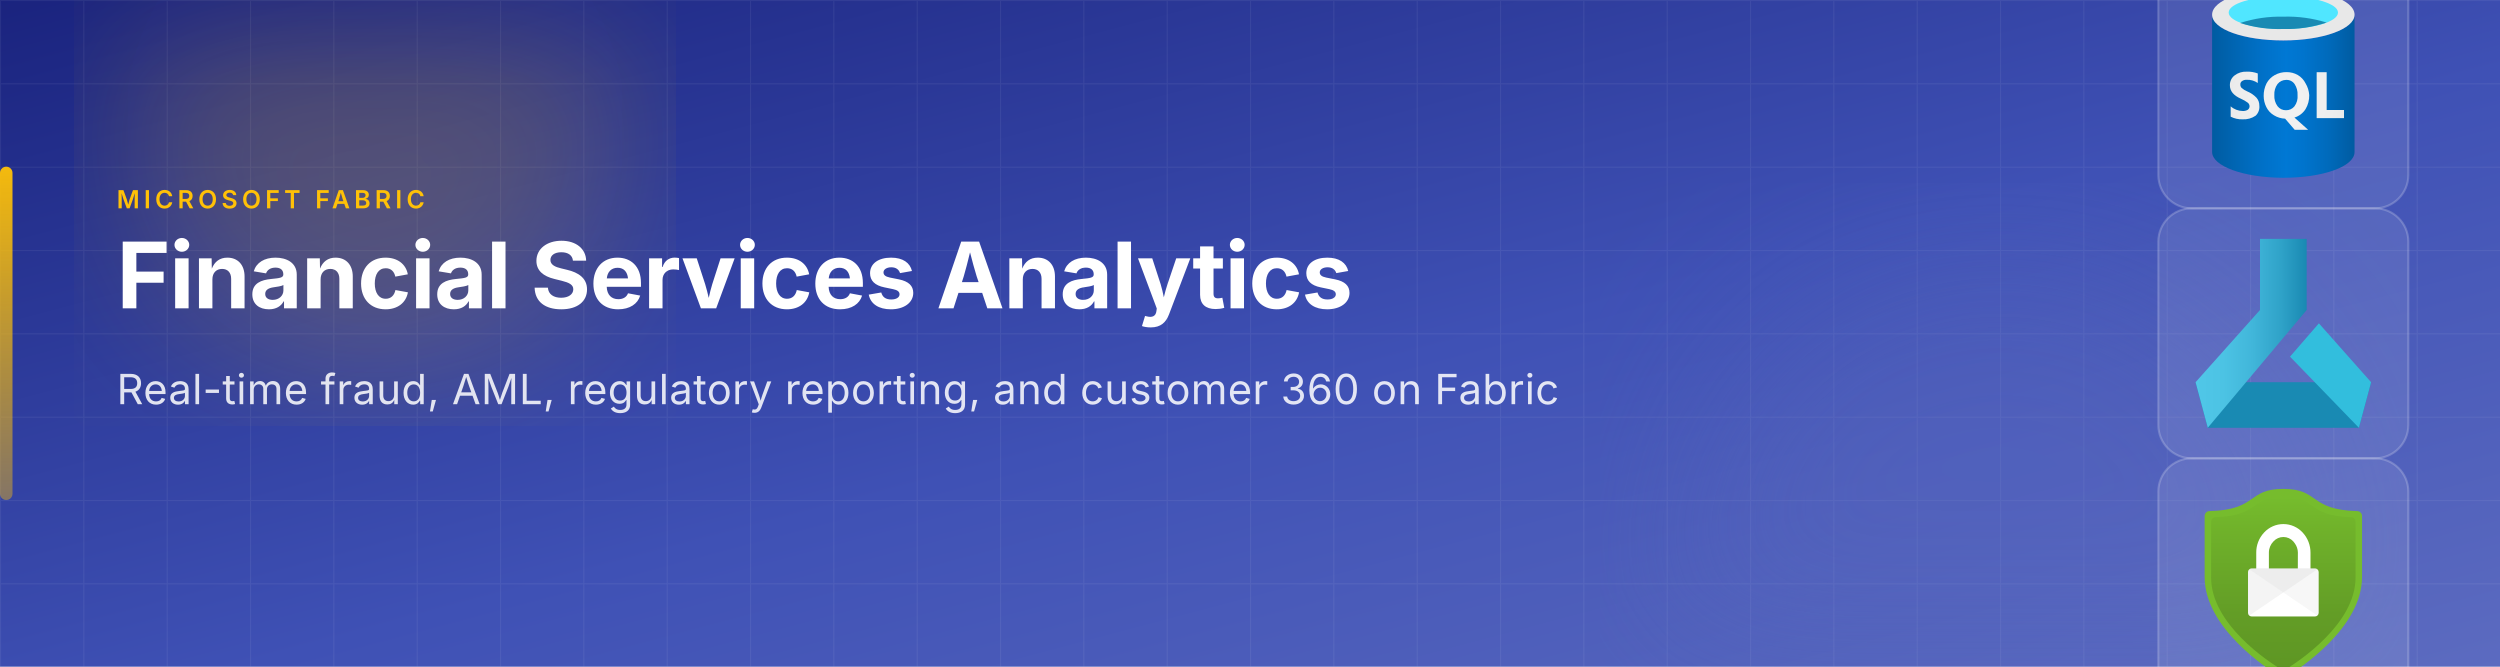
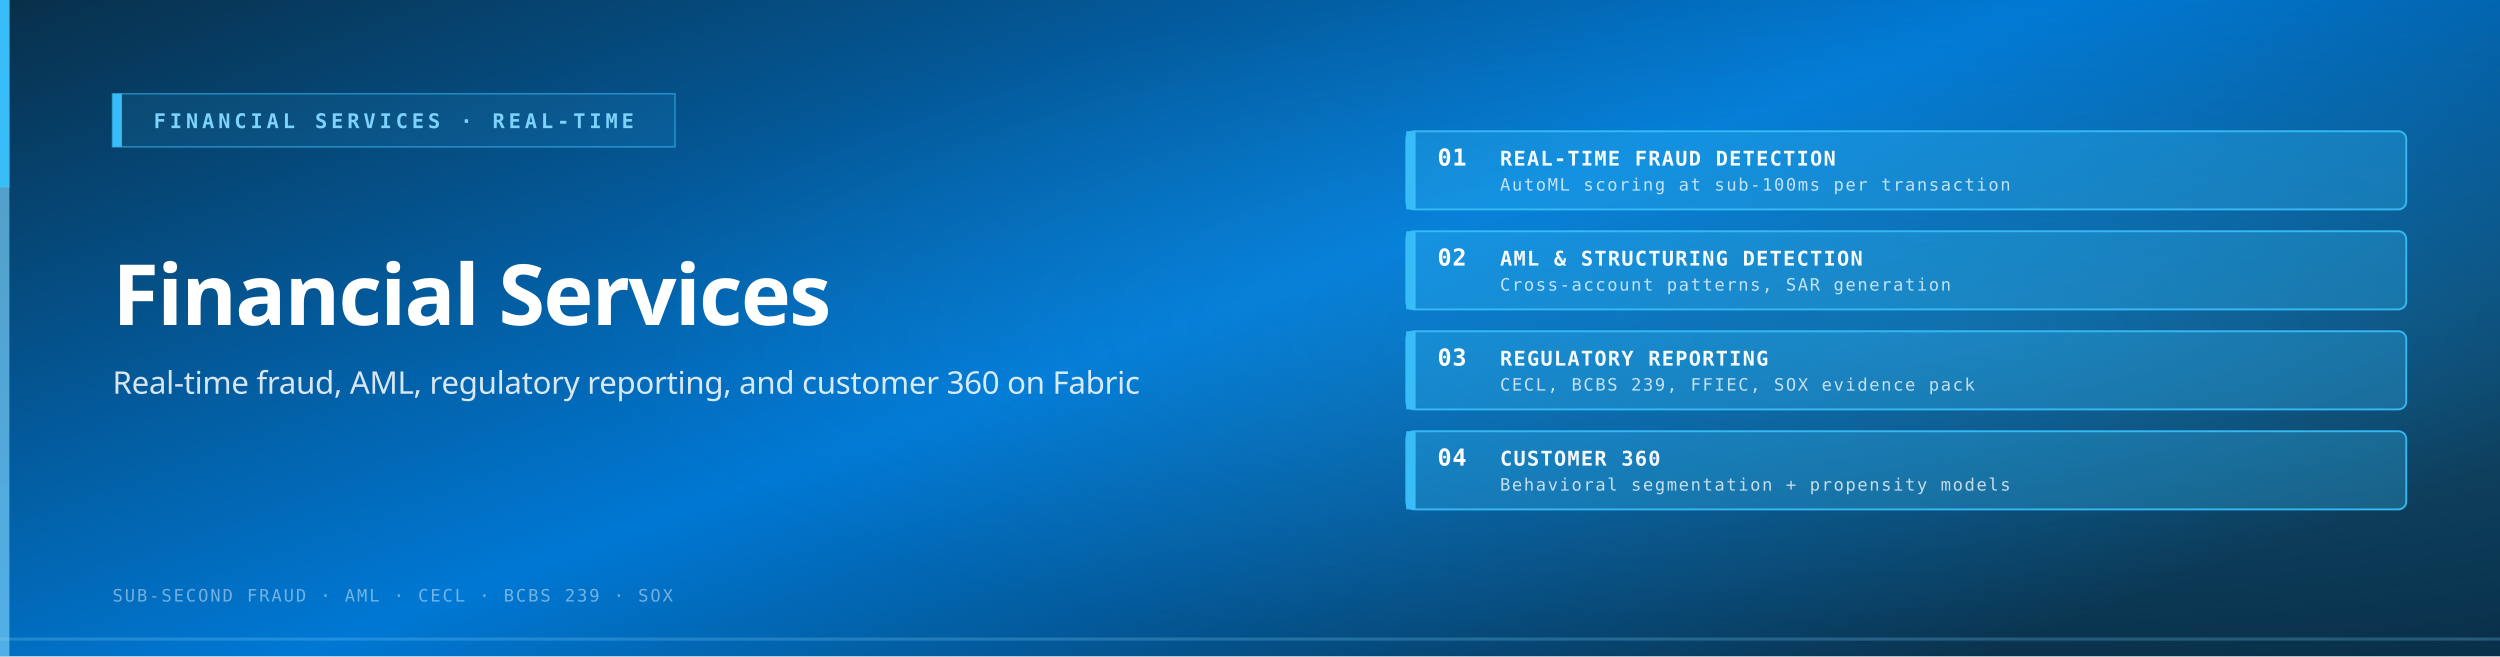
- <svg xmlns="http://www.w3.org/2000/svg" viewBox="0 0 1200 320" width="1200" height="320" role="img" aria-label="Financial Services Analytics">
+ <svg xmlns="http://www.w3.org/2000/svg" viewBox="0 0 1600 420" width="1600" height="420" role="img" aria-labelledby="title desc" preserveAspectRatio="xMidYMid slice">
  <defs>
-     <linearGradient id="bg" x1="0" y1="0" x2="1" y2="1">
-       <stop offset="0%" stop-color="#1A237E" />
-       <stop offset="55%" stop-color="#3F51B5" />
-       <stop offset="100%" stop-color="#5C6BC0" />
+     <linearGradient id="bg" x1="0" y1="0" x2="1" y2="0.7">
+       <stop offset="0%" stop-color="#082F49" />
+       <stop offset="55%" stop-color="#0078D4" />
+       <stop offset="100%" stop-color="#082F49" />
    </linearGradient>
-     <linearGradient id="accent" x1="0" y1="0" x2="0" y2="1">
-       <stop offset="0%" stop-color="#FFC107" stop-opacity="0.95" />
-       <stop offset="100%" stop-color="#FFC107" stop-opacity="0.4" />
-     </linearGradient>
-     <pattern id="grid" width="40" height="40" patternUnits="userSpaceOnUse">
-       <path d="M 40 0 L 0 0 0 40" fill="none" stroke="rgba(255,255,255,0.06)" stroke-width="1" />
-     </pattern>
-     <filter id="blur">
-       <feGaussianBlur stdDeviation="40" />
-     </filter>
+     <radialGradient id="glow" cx="78%" cy="50%" r="55%">
+       <stop offset="0%" stop-color="#38BDF8" stop-opacity="0.25" />
+       <stop offset="100%" stop-color="#38BDF8" stop-opacity="0" />
+     </radialGradient>
+     <style>
+       .h-title { font-family:'IBM Plex Sans','Segoe UI','Helvetica Neue',sans-serif; font-weight:600; font-size:54px; fill:#FFFFFF; letter-spacing:-1.0px; }
+       .h-sub   { font-family:'IBM Plex Sans','Segoe UI','Helvetica Neue',sans-serif; font-weight:400; font-size:20px; fill:#FFFFFF; fill-opacity:0.84; letter-spacing:-0.2px; }
+       .h-chip  { font-family:'JetBrains Mono','SF Mono','Consolas',monospace; font-weight:700; font-size:13px; letter-spacing:2.5px; fill:#7DD3FC; }
+       .h-foot  { font-family:'JetBrains Mono','SF Mono','Consolas',monospace; font-weight:500; font-size:11px; letter-spacing:1.2px; fill:#FFFFFF; fill-opacity:0.45; }
+       .v-num   { font-family:'JetBrains Mono','SF Mono','Consolas',monospace; font-weight:700; font-size:15px; fill:#FFFFFF; letter-spacing:0.5px; }
+       .v-lbl   { font-family:'JetBrains Mono','SF Mono','Consolas',monospace; font-weight:600; font-size:13px; fill:#FFFFFF; fill-opacity:0.95; letter-spacing:0.8px; }
+       .v-cap   { font-family:'JetBrains Mono','SF Mono','Consolas',monospace; font-weight:500; font-size:11px; fill:#FFFFFF; fill-opacity:0.75; letter-spacing:1.0px; }
+     </style>
  </defs>
-   <rect width="1200" height="320" fill="url(#bg)" />
-   <rect width="1200" height="320" fill="url(#grid)" />
-   <circle cx="180" cy="60" r="120" fill="#FFC107" opacity="0.20" filter="url(#blur)" />
-   <circle cx="960" cy="280" r="160" fill="#5C6BC0" opacity="0.30" filter="url(#blur)" />
-   <rect x="0" y="80" width="6" height="160" fill="url(#accent)" rx="3" />
-   <text x="56" y="148" font-family="Inter, system-ui, sans-serif" font-size="44" font-weight="700" fill="#FFFFFF" letter-spacing="-0.5">Financial Services Analytics</text>
-   <text x="56" y="194" font-family="Inter, system-ui, sans-serif" font-size="20" font-weight="400" fill="rgba(255,255,255,0.85)" letter-spacing="0.2">Real-time fraud, AML, regulatory reporting, and customer 360 on Fabric</text>
-   <text x="56" y="100" font-family="Inter, system-ui, sans-serif" font-size="12" font-weight="600" fill="#FFC107" letter-spacing="2" text-transform="uppercase">MICROSOFT FABRIC</text>
-   <g transform="translate(1048,-8)">
-     <rect x="-12" y="-12" width="120" height="120" rx="16" ry="16" fill="rgba(255,255,255,0.10)" stroke="rgba(255,255,255,0.20)" stroke-width="1" />
-     <svg x="0" y="0" width="96" height="96" viewBox="0 0 18 18" preserveAspectRatio="xMidYMid meet">
-       <defs>
-         <linearGradient id="ef16bf9d-a8b6-4181-b6cd-66fc5203f956" x1="2.59" y1="10.16" x2="15.41" y2="10.16" gradientUnits="userSpaceOnUse">
-           <stop offset="0" stop-color="#005ba1" />
-           <stop offset="0.07" stop-color="#0060a9" />
-           <stop offset="0.36" stop-color="#0071c8" />
-           <stop offset="0.52" stop-color="#0078d4" />
-           <stop offset="0.64" stop-color="#0074cd" />
-           <stop offset="0.82" stop-color="#006abb" />
-           <stop offset="1" stop-color="#005ba1" />
-         </linearGradient>
-         <radialGradient id="bf3846c3-4d74-4743-ab9a-f334c248bd92" cx="9.36" cy="10.57" r="7.07" gradientUnits="userSpaceOnUse">
-           <stop offset="0" stop-color="#f2f2f2" />
-           <stop offset="0.58" stop-color="#eee" />
-           <stop offset="1" stop-color="#e6e6e6" />
-         </radialGradient>
-       </defs>
-       <path d="M9,5.14c-3.54,0-6.41-1-6.41-2.32V15.18c0,1.27,2.82,2.3,6.32,2.32H9c3.54,0,6.41-1,6.41-2.32V2.82C15.41,4.11,12.54,5.14,9,5.14Z" fill="url(#ef16bf9d-a8b6-4181-b6cd-66fc5203f956)" />
-       <path d="M15.41,2.82c0,1.29-2.87,2.32-6.41,2.32s-6.41-1-6.41-2.32S5.46.5,9,.5s6.41,1,6.41,2.32" fill="#e8e8e8" />
-       <path d="M13.92,2.63c0,.82-2.21,1.48-4.92,1.48S4.08,3.45,4.08,2.63,6.29,1.16,9,1.16s4.92.66,4.92,1.47" fill="#50e6ff" />
-       <path d="M9,3a11.55,11.55,0,0,0-3.89.57A11.42,11.42,0,0,0,9,4.11a11.15,11.15,0,0,0,3.89-.58A11.84,11.84,0,0,0,9,3Z" fill="#198ab3" />
-       <path d="M12.9,11.4V8H12v4.13h2.46V11.4ZM5.76,9.73a1.83,1.83,0,0,1-.51-.31.44.44,0,0,1-.12-.32.34.34,0,0,1,.15-.3.68.68,0,0,1,.42-.12,1.62,1.62,0,0,1,1,.29V8.11a2.58,2.58,0,0,0-1-.16,1.64,1.64,0,0,0-1.09.34,1.08,1.08,0,0,0-.42.89c0,.51.32.91,1,1.21a2.88,2.88,0,0,1,.62.36.42.42,0,0,1,.15.32.38.38,0,0,1-.16.31.81.81,0,0,1-.45.11,1.66,1.66,0,0,1-1.09-.42V12a2.17,2.17,0,0,0,1.07.24,1.88,1.88,0,0,0,1.18-.33A1.08,1.08,0,0,0,6.84,11a1.05,1.05,0,0,0-.25-.7A2.42,2.42,0,0,0,5.76,9.73ZM11,11.32a2.34,2.34,0,0,0,.33-1.26A2.32,2.32,0,0,0,11,9a1.81,1.81,0,0,0-.7-.75,2,2,0,0,0-1-.26,2.11,2.11,0,0,0-1.08.27A1.86,1.86,0,0,0,7.49,9a2.46,2.46,0,0,0-.26,1.14,2.26,2.26,0,0,0,.24,1,1.76,1.76,0,0,0,.69.74,2.06,2.06,0,0,0,1,.3l.86,1h1.21L10,12.08A1.79,1.79,0,0,0,11,11.32ZM10,11.07a.94.94,0,0,1-.76.35.92.92,0,0,1-.76-.36,1.52,1.52,0,0,1-.29-1,1.53,1.53,0,0,1,.29-1,1,1,0,0,1,.78-.37.87.87,0,0,1,.75.37,1.62,1.62,0,0,1,.27,1A1.46,1.46,0,0,1,10,11.07Z" fill="url(#bf3846c3-4d74-4743-ab9a-f334c248bd92)" />
-     </svg>
+   <rect width="1600" height="420" fill="url(#bg)" />
+   <rect width="1600" height="420" fill="url(#glow)" />
+   <rect x="0" y="0" width="6" height="420" fill="#7DD3FC" opacity="0.65" />
+   <rect x="0" y="0" width="6" height="120" fill="#38BDF8" />
+   <rect x="0" y="408" width="1600" height="2" fill="#7DD3FC" opacity="0.25" />
+   <g transform="translate(72, 60)">
+     <rect x="0" y="0" width="360" height="34" rx="0" fill="#38BDF8" fill-opacity="0.10" stroke="#38BDF8" stroke-opacity="0.55" />
+     <rect x="0" y="0" width="6" height="34" fill="#38BDF8" />
+     <text class="h-chip" x="180.0" y="22" text-anchor="middle">FINANCIAL SERVICES · REAL-TIME</text>
  </g>
-   <g transform="translate(1048,112)">
-     <rect x="-12" y="-12" width="120" height="120" rx="16" ry="16" fill="rgba(255,255,255,0.10)" stroke="rgba(255,255,255,0.20)" stroke-width="1" />
-     <svg x="0" y="0" width="96" height="96" viewBox="0 0 18 18" preserveAspectRatio="xMidYMid meet">
-       <defs>
-         <linearGradient id="e1bcfd0f-68b5-4f66-9501-e6a7245a18e7" x1="1.1" y1="169" x2="11.12" y2="169" gradientTransform="translate(0 -160)" gradientUnits="userSpaceOnUse">
-           <stop offset="0" stop-color="#50c7e8" />
-           <stop offset="0.25" stop-color="#4cc3e4" />
-           <stop offset="0.51" stop-color="#41b6da" />
-           <stop offset="0.77" stop-color="#2fa2c8" />
-           <stop offset="1" stop-color="#1989b2" />
-         </linearGradient>
-       </defs>
-       <path id="bc892891-989d-4c43-80d3-d2b4546a974f" d="M15.8,17.5H2.2L1.1,13.4H16.9Z" fill="#198ab3" />
-       <polygon points="6.9 0.5 6.9 6.9 1.1 13.4 2.2 17.5 11.1 6.9 11.1 0.5 6.9 0.5" fill="url(#e1bcfd0f-68b5-4f66-9501-e6a7245a18e7)" />
-       <path id="e6be01d6-345d-4df4-bbdb-151aa8edaa1f" d="M15.8,17.5,9.6,11.1l2.6-3,4.7,5.3Z" fill="#32bedd" />
-     </svg>
-   </g>
-   <g transform="translate(1048,232)">
-     <rect x="-12" y="-12" width="120" height="120" rx="16" ry="16" fill="rgba(255,255,255,0.10)" stroke="rgba(255,255,255,0.20)" stroke-width="1" />
-     <svg x="0" y="0" width="96" height="96" viewBox="0 0 18 18" preserveAspectRatio="xMidYMid meet">
-       <defs>
-         <linearGradient id="f36136e6-f568-4134-ab6f-c0fefbc04f83" x1="9" y1="16.795" x2="9" y2="1.205" gradientUnits="userSpaceOnUse">
-           <stop offset="0" stop-color="#5e9624" />
-           <stop offset="0.321" stop-color="#639d26" />
-           <stop offset="0.794" stop-color="#6fb12a" />
-           <stop offset="0.999" stop-color="#76bc2d" />
-         </linearGradient>
-       </defs>
-       <g>
-         <path d="M16.083,8.438c0,4.571-5.626,8.25-6.85,9a.449.449,0,0,1-.466,0c-1.224-.747-6.85-4.426-6.85-9v-5.5A.44.44,0,0,1,2.351,2.5C6.728,2.386,5.72.5,9,.5s2.272,1.886,6.649,2a.44.44,0,0,1,.434.435Z" fill="#76bc2d" />
-         <path d="M15.5,8.485c0,4.191-5.16,7.566-6.282,8.25a.412.412,0,0,1-.428,0C7.664,16.051,2.5,12.676,2.5,8.485V3.441a.4.4,0,0,1,.4-.4C6.916,2.935,5.992,1.205,9,1.205s2.084,1.73,6.1,1.837a.4.4,0,0,1,.4.4Z" fill="url(#f36136e6-f568-4134-ab6f-c0fefbc04f83)" />
-         <path d="M11.853,7.66h-.408l0-1.417a2.652,2.652,0,0,0-.7-1.809,2.358,2.358,0,0,0-3.483,0,2.606,2.606,0,0,0-.7,1.808V7.66H6.147a.328.328,0,0,0-.326.32v3.682a.329.329,0,0,0,.326.32h5.706a.329.329,0,0,0,.326-.32V7.98A.328.328,0,0,0,11.853,7.66Zm-1.549,0H7.7V6.219a1.434,1.434,0,0,1,.41-.99,1.2,1.2,0,0,1,1.788,0,1.394,1.394,0,0,1,.153.2h0a1.445,1.445,0,0,1,.258.791Z" fill="#fff" />
-         <path d="M6.148,7.658h5.705a.328.328,0,0,1,.21.08L5.938,11.9a.313.313,0,0,1-.116-.241V7.979A.328.328,0,0,1,6.148,7.658Z" fill="#b3b3b3" opacity="0.15" />
-         <path d="M11.853,7.658H6.147a.328.328,0,0,0-.209.08L12.062,11.9a.314.314,0,0,0,.117-.241V7.979A.329.329,0,0,0,11.853,7.658Z" fill="#a3a3a3" opacity="0.09" />
-       </g>
-     </svg>
+   <text class="h-title" x="72" y="208">Financial Services</text>
+   <text class="h-sub" x="72" y="252">Real-time fraud, AML, regulatory reporting, and customer 360 on Fabric</text>
+   <text class="h-foot" x="72" y="385">SUB-SECOND FRAUD · AML · CECL · BCBS 239 · SOX</text>
+   <g transform="translate(900, 84)">
+     <g transform="translate(0,0)">
+       <rect x="0" y="0" width="640" height="50" rx="5" fill="#38BDF8" fill-opacity="0.28" stroke="#38BDF8" stroke-opacity="0.95" stroke-width="1.2" />
+       <rect x="0" y="0" width="6" height="50" fill="#38BDF8" />
+       <text class="v-num" x="20" y="22">01</text>
+       <text class="v-lbl" x="60" y="22" font-size="14">REAL-TIME FRAUD DETECTION</text>
+       <text class="v-cap" x="60" y="38">AutoML scoring at sub-100ms per transaction</text>
+     </g>
+     <g transform="translate(0,64)">
+       <rect x="0" y="0" width="640" height="50" rx="5" fill="#38BDF8" fill-opacity="0.28" stroke="#38BDF8" stroke-opacity="0.95" stroke-width="1.2" />
+       <rect x="0" y="0" width="6" height="50" fill="#38BDF8" />
+       <text class="v-num" x="20" y="22">02</text>
+       <text class="v-lbl" x="60" y="22" font-size="14">AML &amp; STRUCTURING DETECTION</text>
+       <text class="v-cap" x="60" y="38">Cross-account patterns, SAR generation</text>
+     </g>
+     <g transform="translate(0,128)">
+       <rect x="0" y="0" width="640" height="50" rx="5" fill="#38BDF8" fill-opacity="0.28" stroke="#38BDF8" stroke-opacity="0.95" stroke-width="1.2" />
+       <rect x="0" y="0" width="6" height="50" fill="#38BDF8" />
+       <text class="v-num" x="20" y="22">03</text>
+       <text class="v-lbl" x="60" y="22" font-size="14">REGULATORY REPORTING</text>
+       <text class="v-cap" x="60" y="38">CECL, BCBS 239, FFIEC, SOX evidence pack</text>
+     </g>
+     <g transform="translate(0,192)">
+       <rect x="0" y="0" width="640" height="50" rx="5" fill="#38BDF8" fill-opacity="0.28" stroke="#38BDF8" stroke-opacity="0.95" stroke-width="1.2" />
+       <rect x="0" y="0" width="6" height="50" fill="#38BDF8" />
+       <text class="v-num" x="20" y="22">04</text>
+       <text class="v-lbl" x="60" y="22" font-size="14">CUSTOMER 360</text>
+       <text class="v-cap" x="60" y="38">Behavioral segmentation + propensity models</text>
+     </g>
  </g>
</svg>
